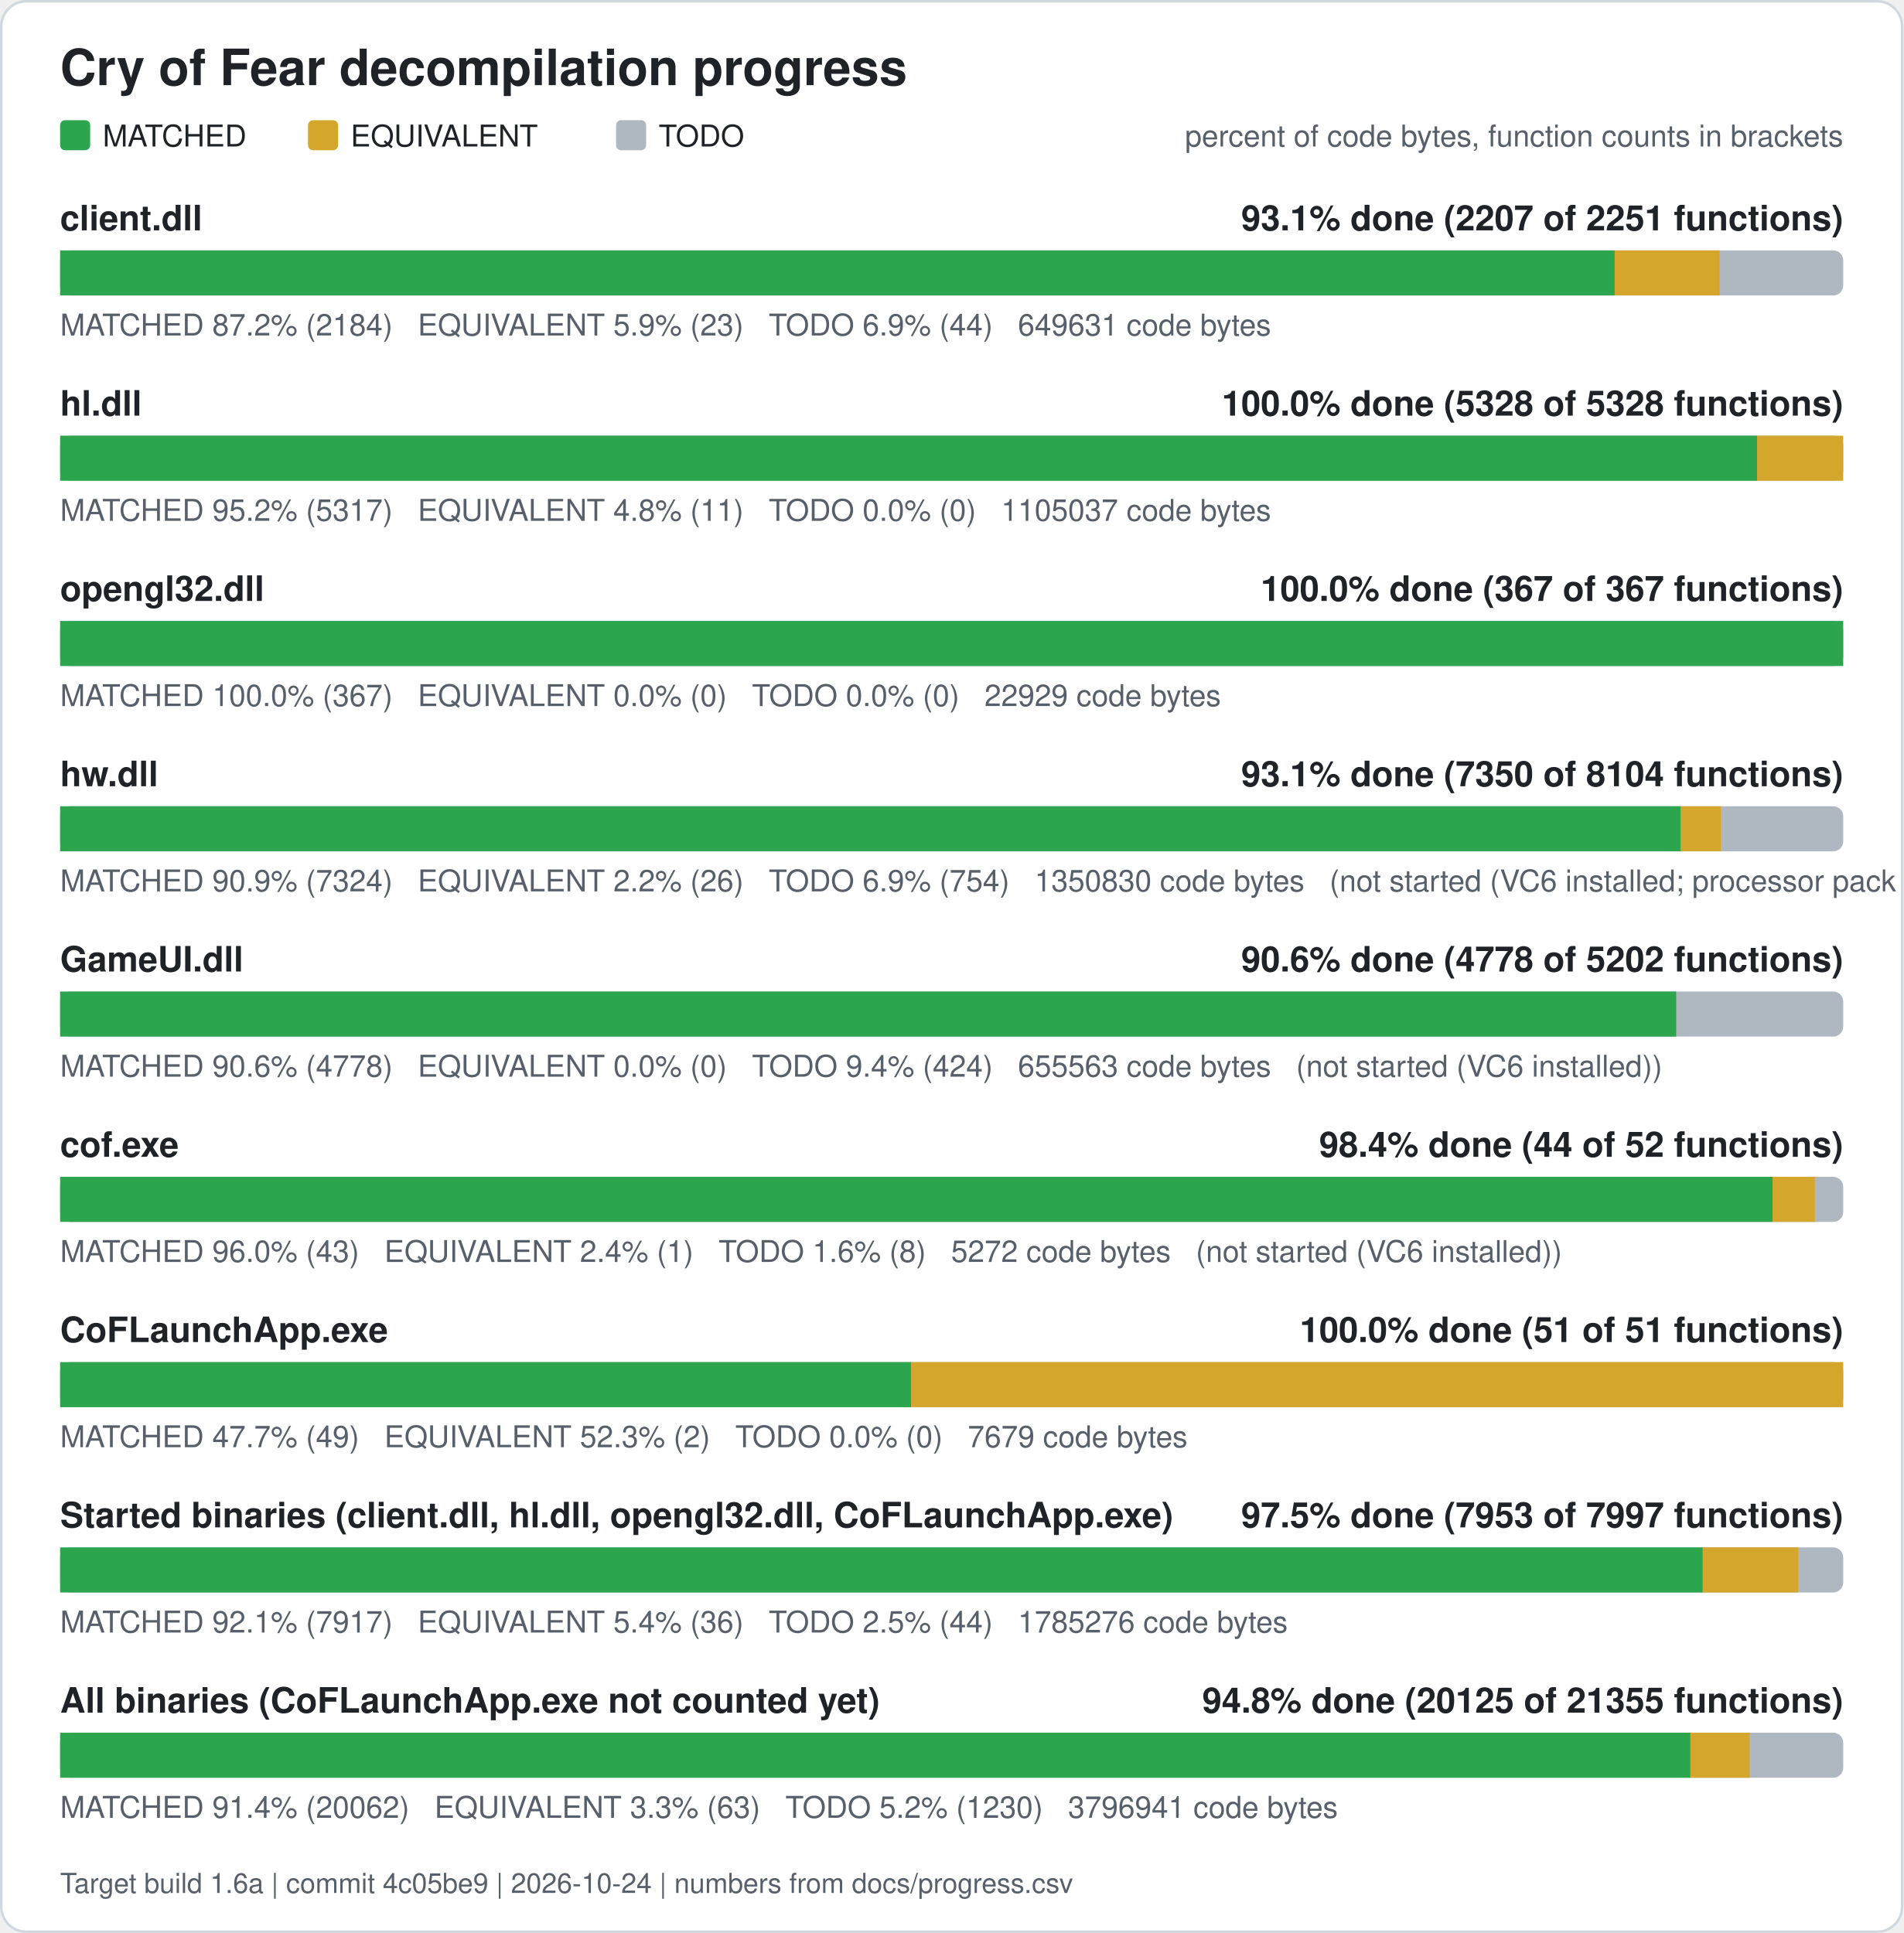
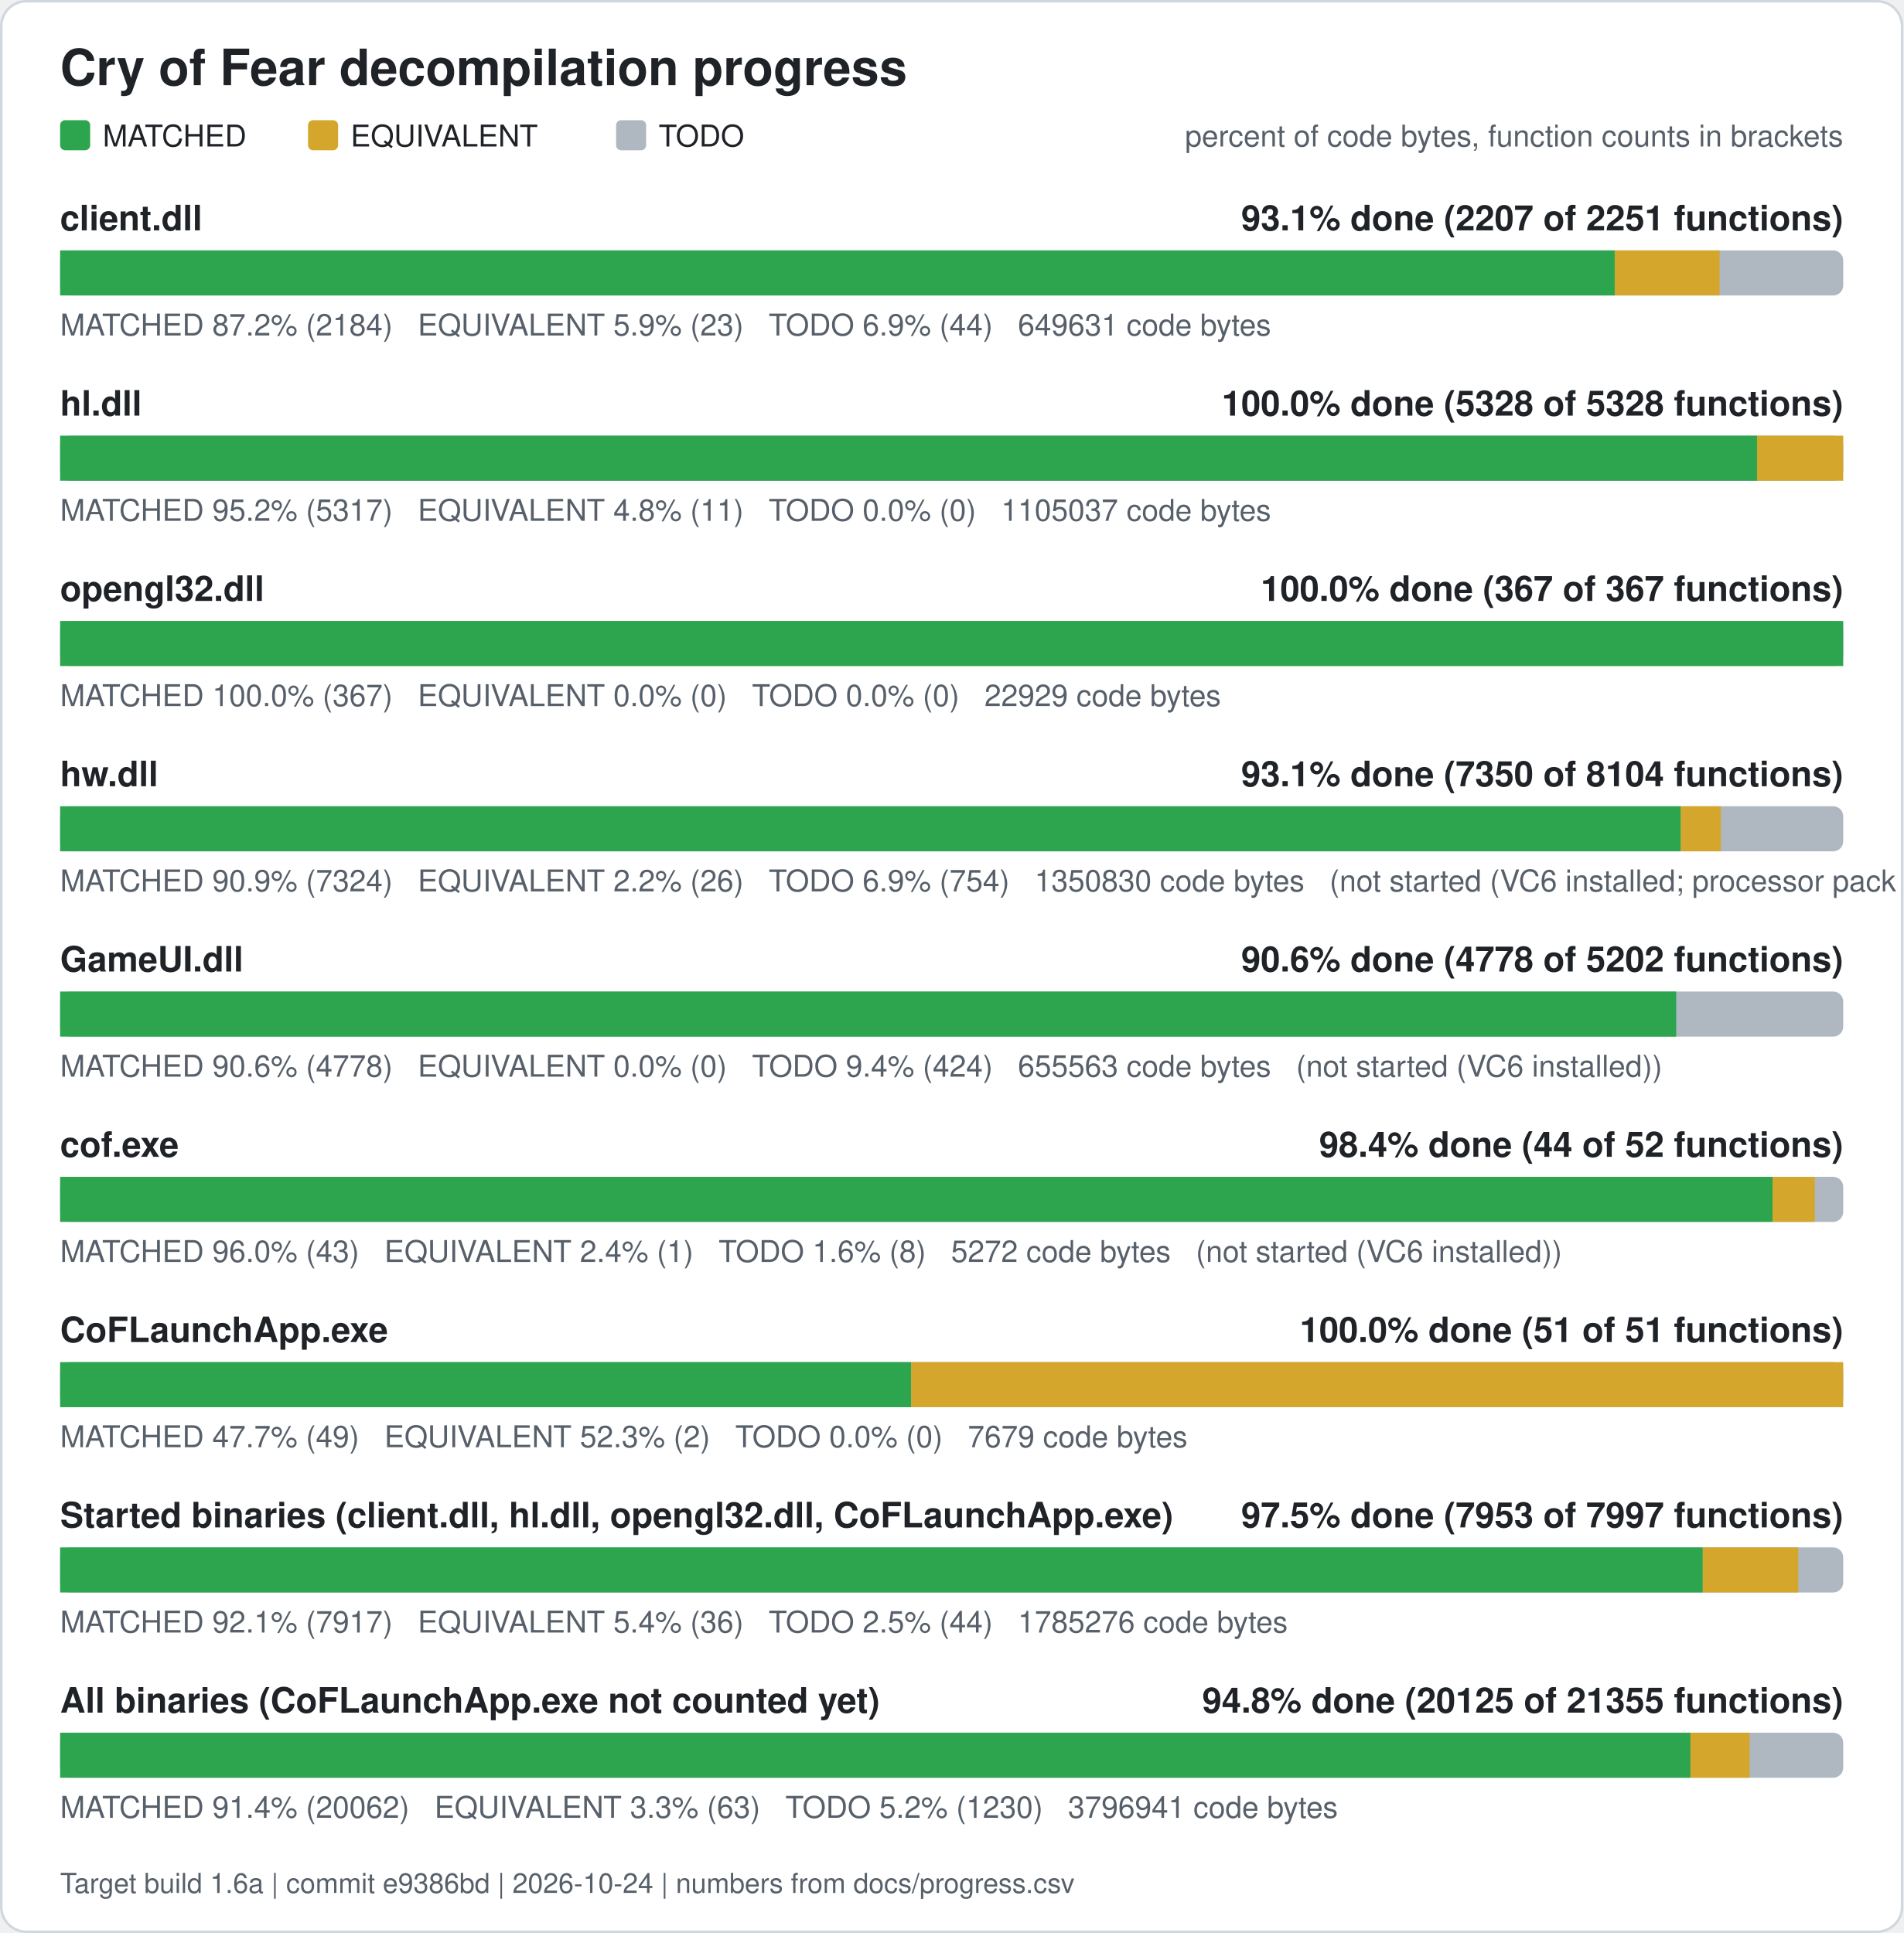
<svg xmlns="http://www.w3.org/2000/svg" width="760" height="772" viewBox="0 0 760 772" role="img" aria-label="Cry of Fear decompilation progress">
  <rect x="0.5" y="0.5" width="759" height="771" rx="10" fill="#ffffff" stroke="#d0d7de" />
  <text x="24" y="34" font-family="Segoe UI, Helvetica, Arial, sans-serif" font-size="20" font-weight="600" fill="#1f2328">Cry of Fear decompilation progress</text>
  <rect x="24" y="48" width="12" height="12" rx="2" fill="#2da44e" />
  <text x="41" y="58.5" font-family="Segoe UI, Helvetica, Arial, sans-serif" font-size="12" fill="#1f2328">MATCHED</text>
  <rect x="123" y="48" width="12" height="12" rx="2" fill="#d4a72c" />
  <text x="140" y="58.5" font-family="Segoe UI, Helvetica, Arial, sans-serif" font-size="12" fill="#1f2328">EQUIVALENT</text>
  <rect x="246" y="48" width="12" height="12" rx="2" fill="#afb8c1" />
  <text x="263" y="58.5" font-family="Segoe UI, Helvetica, Arial, sans-serif" font-size="12" fill="#1f2328">TODO</text>
  <text x="736" y="58.5" font-family="Segoe UI, Helvetica, Arial, sans-serif" font-size="12" fill="#57606a" text-anchor="end">percent of code bytes, function counts in brackets</text>
  <text x="24" y="92" font-family="Segoe UI, Helvetica, Arial, sans-serif" font-size="14" font-weight="600" fill="#1f2328">client.dll</text>
  <text x="736" y="92" font-family="Segoe UI, Helvetica, Arial, sans-serif" font-size="14" font-weight="600" fill="#1f2328" text-anchor="end">93.1% done (2207 of 2251 functions)</text>
  <rect x="24" y="100" width="712" height="18" rx="4" fill="#afb8c1" />
  <rect x="24.00" y="100" width="620.76" height="18" fill="#2da44e" />
  <rect x="644.76" y="100" width="41.89" height="18" fill="#d4a72c" />
  <text x="24" y="134" font-family="Segoe UI, Helvetica, Arial, sans-serif" font-size="12" fill="#57606a" xml:space="preserve">MATCHED 87.2% (2184)   EQUIVALENT 5.9% (23)   TODO 6.9% (44)   649631 code bytes</text>
  <text x="24" y="166" font-family="Segoe UI, Helvetica, Arial, sans-serif" font-size="14" font-weight="600" fill="#1f2328">hl.dll</text>
  <text x="736" y="166" font-family="Segoe UI, Helvetica, Arial, sans-serif" font-size="14" font-weight="600" fill="#1f2328" text-anchor="end">100.0% done (5328 of 5328 functions)</text>
  <rect x="24" y="174" width="712" height="18" rx="4" fill="#afb8c1" />
  <rect x="24.00" y="174" width="677.61" height="18" fill="#2da44e" />
  <rect x="701.61" y="174" width="34.39" height="18" fill="#d4a72c" />
  <text x="24" y="208" font-family="Segoe UI, Helvetica, Arial, sans-serif" font-size="12" fill="#57606a" xml:space="preserve">MATCHED 95.2% (5317)   EQUIVALENT 4.8% (11)   TODO 0.0% (0)   1105037 code bytes</text>
  <text x="24" y="240" font-family="Segoe UI, Helvetica, Arial, sans-serif" font-size="14" font-weight="600" fill="#1f2328">opengl32.dll</text>
  <text x="736" y="240" font-family="Segoe UI, Helvetica, Arial, sans-serif" font-size="14" font-weight="600" fill="#1f2328" text-anchor="end">100.0% done (367 of 367 functions)</text>
  <rect x="24" y="248" width="712" height="18" rx="4" fill="#afb8c1" />
  <rect x="24.00" y="248" width="712.00" height="18" fill="#2da44e" />
  <text x="24" y="282" font-family="Segoe UI, Helvetica, Arial, sans-serif" font-size="12" fill="#57606a" xml:space="preserve">MATCHED 100.0% (367)   EQUIVALENT 0.0% (0)   TODO 0.0% (0)   22929 code bytes</text>
  <text x="24" y="314" font-family="Segoe UI, Helvetica, Arial, sans-serif" font-size="14" font-weight="600" fill="#1f2328">hw.dll</text>
  <text x="736" y="314" font-family="Segoe UI, Helvetica, Arial, sans-serif" font-size="14" font-weight="600" fill="#1f2328" text-anchor="end">93.1% done (7350 of 8104 functions)</text>
  <rect x="24" y="322" width="712" height="18" rx="4" fill="#afb8c1" />
  <rect x="24.00" y="322" width="647.15" height="18" fill="#2da44e" />
  <rect x="671.15" y="322" width="15.98" height="18" fill="#d4a72c" />
  <text x="24" y="356" font-family="Segoe UI, Helvetica, Arial, sans-serif" font-size="12" fill="#57606a" xml:space="preserve">MATCHED 90.9% (7324)   EQUIVALENT 2.2% (26)   TODO 6.9% (754)   1350830 code bytes   (not started (VC6 installed; processor pack and VS 2005 objects need those compilers))</text>
  <text x="24" y="388" font-family="Segoe UI, Helvetica, Arial, sans-serif" font-size="14" font-weight="600" fill="#1f2328">GameUI.dll</text>
  <text x="736" y="388" font-family="Segoe UI, Helvetica, Arial, sans-serif" font-size="14" font-weight="600" fill="#1f2328" text-anchor="end">90.6% done (4778 of 5202 functions)</text>
  <rect x="24" y="396" width="712" height="18" rx="4" fill="#afb8c1" />
  <rect x="24.00" y="396" width="645.30" height="18" fill="#2da44e" />
  <text x="24" y="430" font-family="Segoe UI, Helvetica, Arial, sans-serif" font-size="12" fill="#57606a" xml:space="preserve">MATCHED 90.6% (4778)   EQUIVALENT 0.0% (0)   TODO 9.4% (424)   655563 code bytes   (not started (VC6 installed))</text>
  <text x="24" y="462" font-family="Segoe UI, Helvetica, Arial, sans-serif" font-size="14" font-weight="600" fill="#1f2328">cof.exe</text>
  <text x="736" y="462" font-family="Segoe UI, Helvetica, Arial, sans-serif" font-size="14" font-weight="600" fill="#1f2328" text-anchor="end">98.4% done (44 of 52 functions)</text>
  <rect x="24" y="470" width="712" height="18" rx="4" fill="#afb8c1" />
  <rect x="24.00" y="470" width="683.77" height="18" fill="#2da44e" />
  <rect x="707.77" y="470" width="16.88" height="18" fill="#d4a72c" />
  <text x="24" y="504" font-family="Segoe UI, Helvetica, Arial, sans-serif" font-size="12" fill="#57606a" xml:space="preserve">MATCHED 96.0% (43)   EQUIVALENT 2.4% (1)   TODO 1.6% (8)   5272 code bytes   (not started (VC6 installed))</text>
  <text x="24" y="536" font-family="Segoe UI, Helvetica, Arial, sans-serif" font-size="14" font-weight="600" fill="#1f2328">CoFLaunchApp.exe</text>
  <text x="736" y="536" font-family="Segoe UI, Helvetica, Arial, sans-serif" font-size="14" font-weight="600" fill="#1f2328" text-anchor="end">100.0% done (51 of 51 functions)</text>
  <rect x="24" y="544" width="712" height="18" rx="4" fill="#afb8c1" />
  <rect x="24.00" y="544" width="339.82" height="18" fill="#2da44e" />
  <rect x="363.82" y="544" width="372.18" height="18" fill="#d4a72c" />
  <text x="24" y="578" font-family="Segoe UI, Helvetica, Arial, sans-serif" font-size="12" fill="#57606a" xml:space="preserve">MATCHED 47.7% (49)   EQUIVALENT 52.3% (2)   TODO 0.0% (0)   7679 code bytes</text>
  <text x="24" y="610" font-family="Segoe UI, Helvetica, Arial, sans-serif" font-size="14" font-weight="600" fill="#1f2328">Started binaries (client.dll, hl.dll, opengl32.dll, CoFLaunchApp.exe)</text>
  <text x="736" y="610" font-family="Segoe UI, Helvetica, Arial, sans-serif" font-size="14" font-weight="600" fill="#1f2328" text-anchor="end">97.5% done (7953 of 7997 functions)</text>
  <rect x="24" y="618" width="712" height="18" rx="4" fill="#afb8c1" />
  <rect x="24.00" y="618" width="655.92" height="18" fill="#2da44e" />
  <rect x="679.92" y="618" width="38.13" height="18" fill="#d4a72c" />
  <text x="24" y="652" font-family="Segoe UI, Helvetica, Arial, sans-serif" font-size="12" fill="#57606a" xml:space="preserve">MATCHED 92.1% (7917)   EQUIVALENT 5.4% (36)   TODO 2.5% (44)   1785276 code bytes</text>
  <text x="24" y="684" font-family="Segoe UI, Helvetica, Arial, sans-serif" font-size="14" font-weight="600" fill="#1f2328">All binaries (CoFLaunchApp.exe not counted yet)</text>
  <text x="736" y="684" font-family="Segoe UI, Helvetica, Arial, sans-serif" font-size="14" font-weight="600" fill="#1f2328" text-anchor="end">94.8% done (20125 of 21355 functions)</text>
  <rect x="24" y="692" width="712" height="18" rx="4" fill="#afb8c1" />
  <rect x="24.00" y="692" width="651.00" height="18" fill="#2da44e" />
  <rect x="675.00" y="692" width="23.63" height="18" fill="#d4a72c" />
  <text x="24" y="726" font-family="Segoe UI, Helvetica, Arial, sans-serif" font-size="12" fill="#57606a" xml:space="preserve">MATCHED 91.4% (20062)   EQUIVALENT 3.3% (63)   TODO 5.2% (1230)   3796941 code bytes</text>
-   <text x="24" y="756" font-family="Segoe UI, Helvetica, Arial, sans-serif" font-size="11" fill="#57606a">Target build 1.6a | commit 4c05be9 | 2026-10-24 | numbers from docs/progress.csv</text>
+   <text x="24" y="756" font-family="Segoe UI, Helvetica, Arial, sans-serif" font-size="11" fill="#57606a">Target build 1.6a | commit e9386bd | 2026-10-24 | numbers from docs/progress.csv</text>
</svg>
